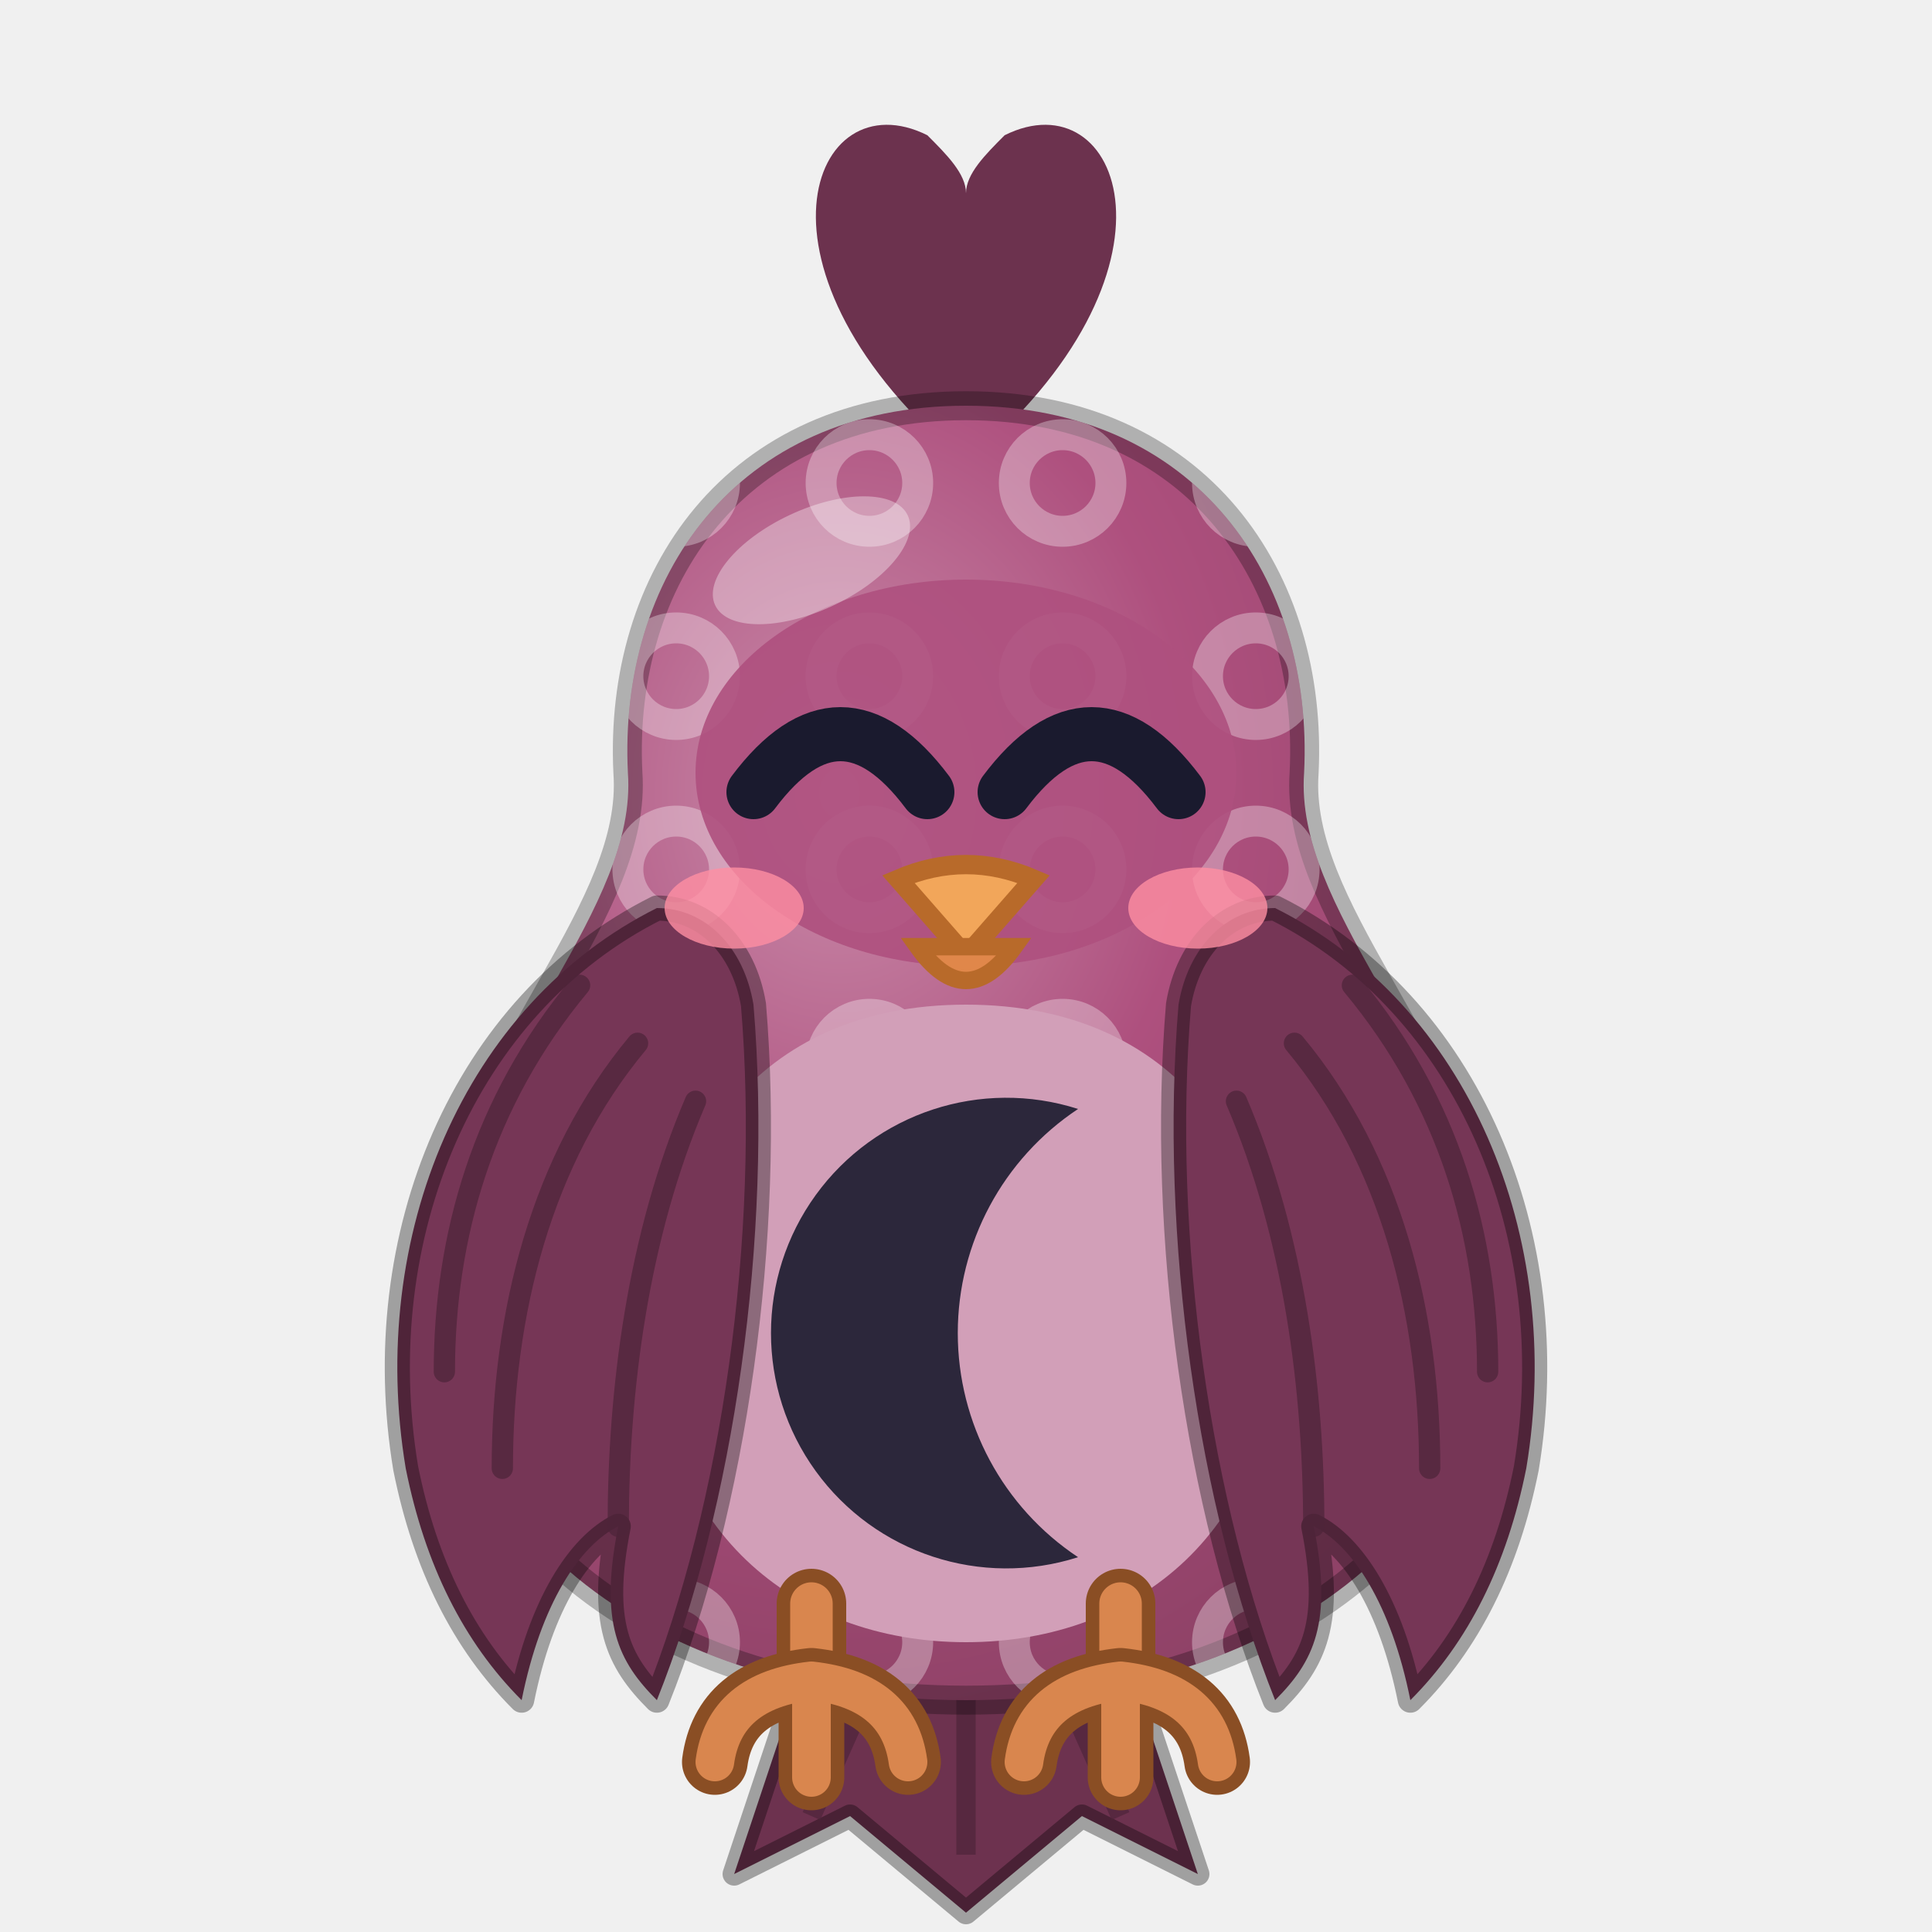
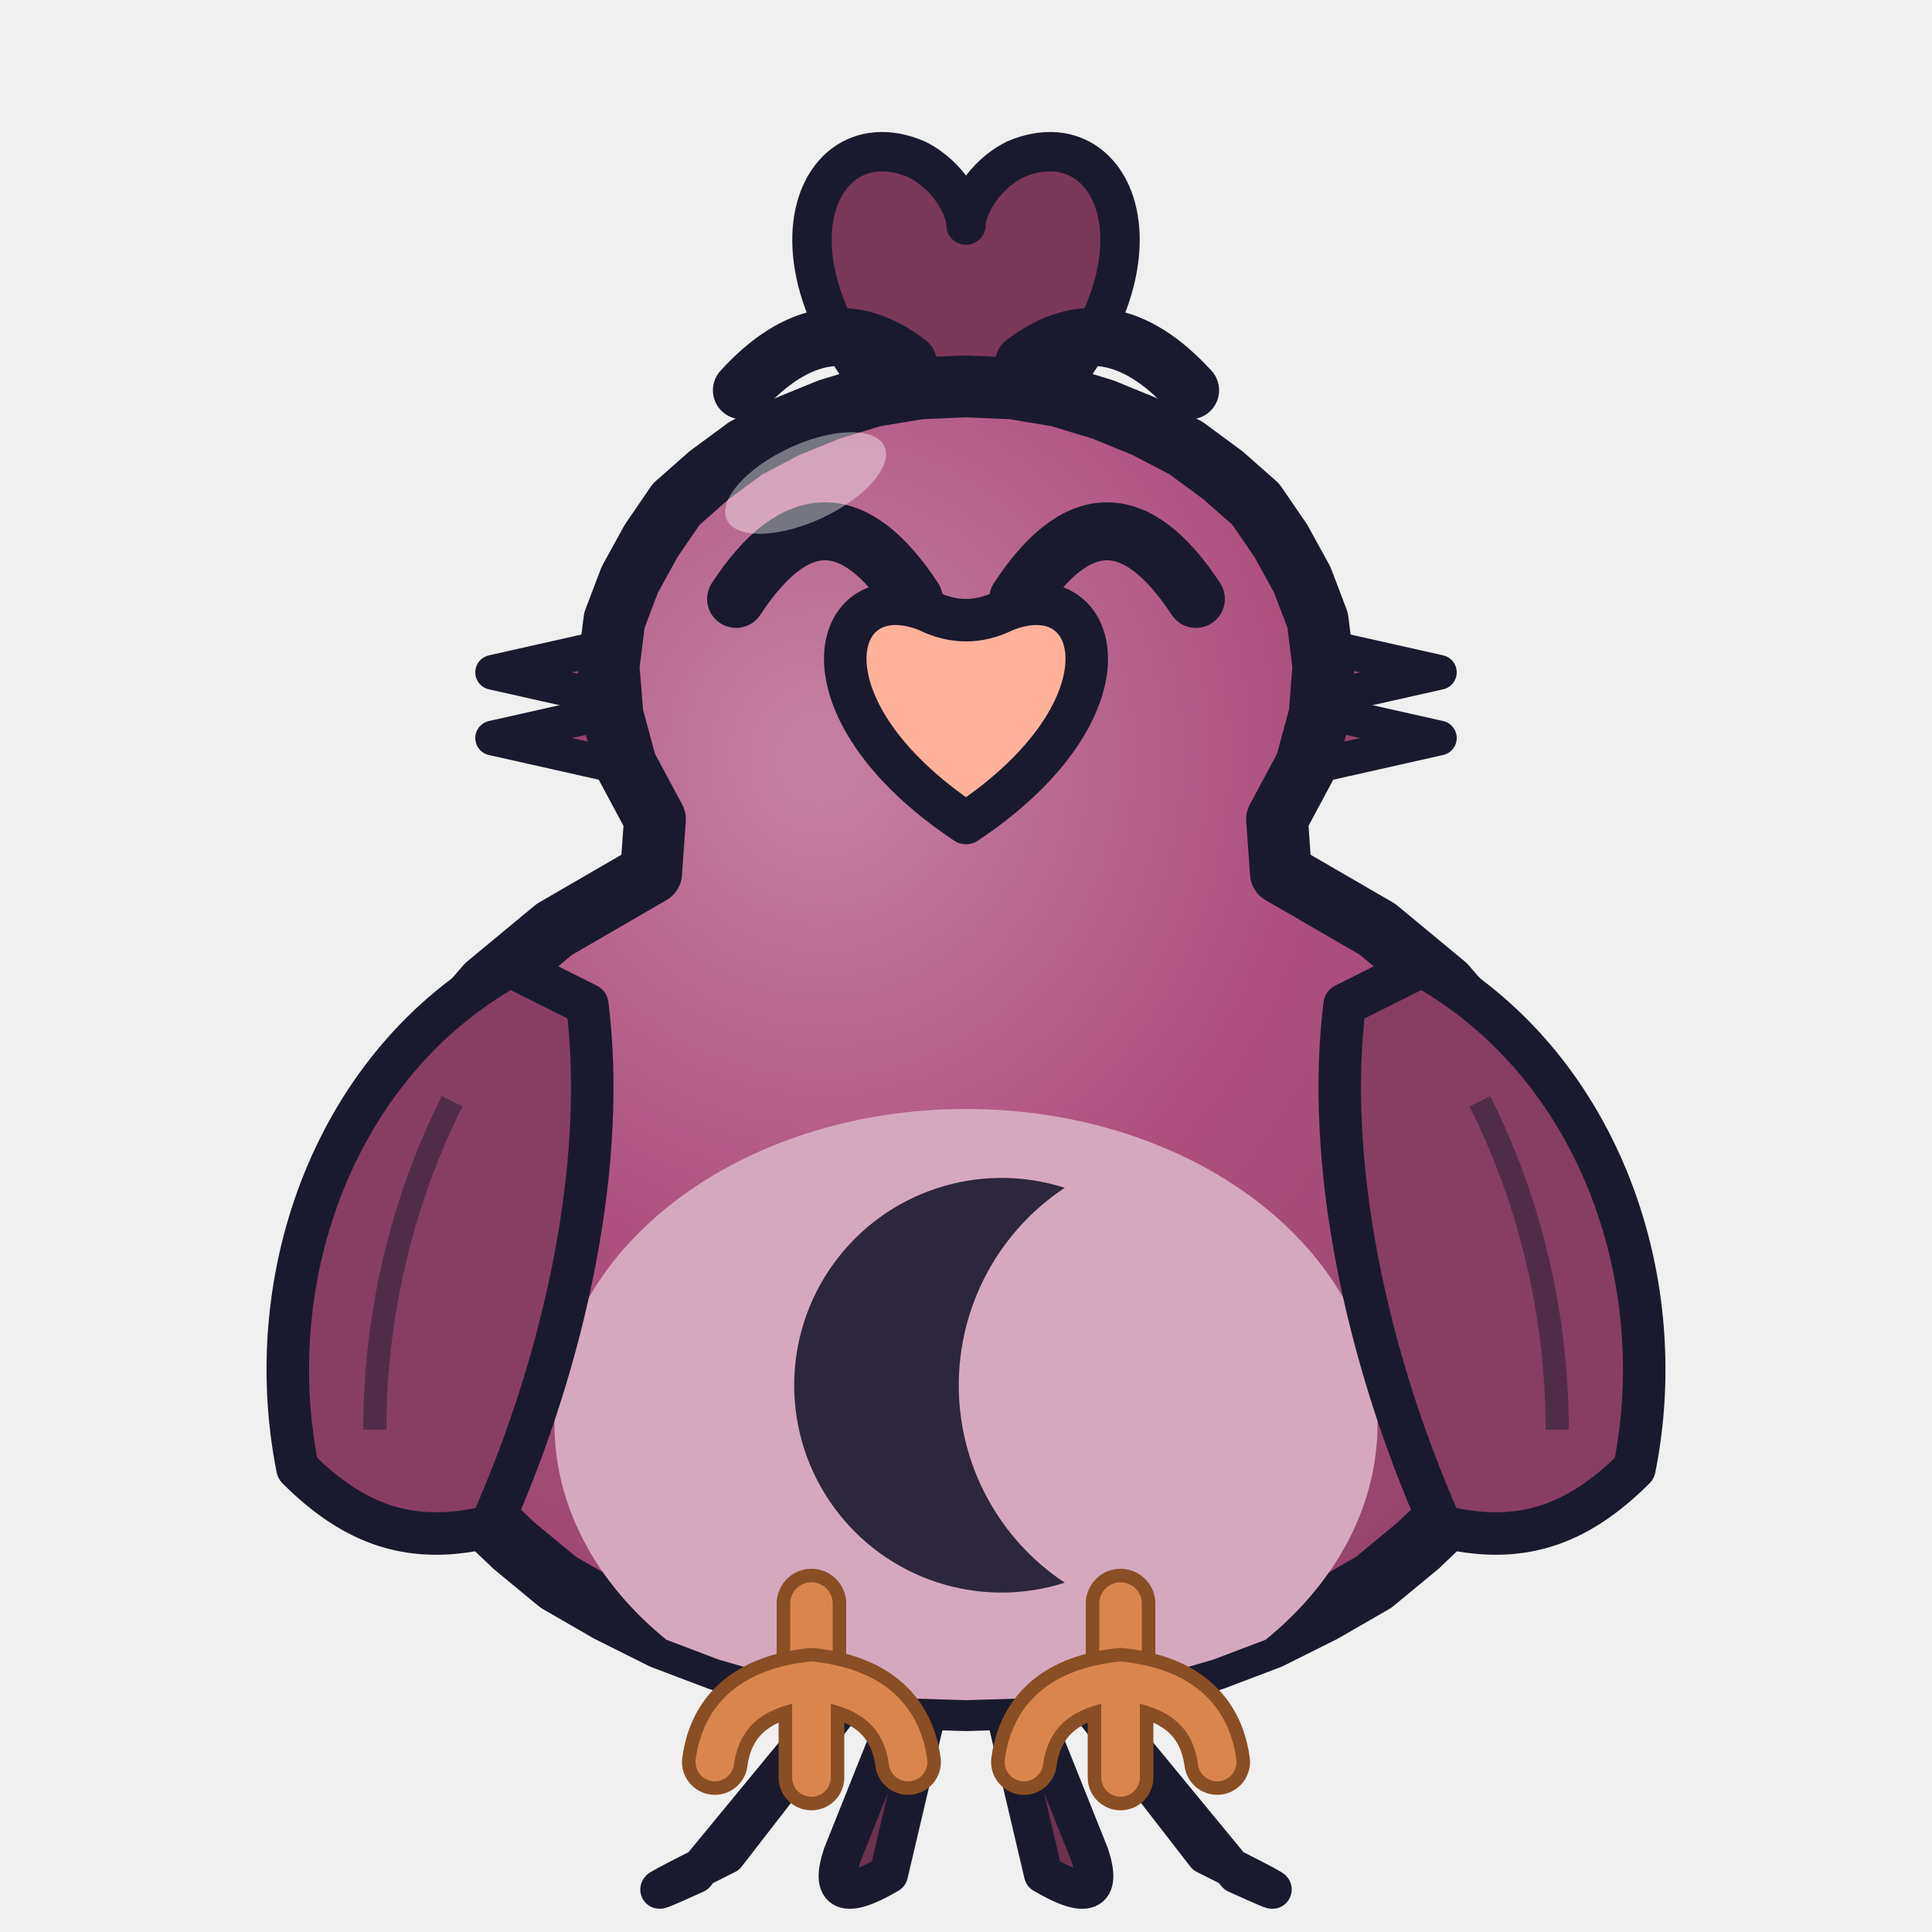
- <svg xmlns="http://www.w3.org/2000/svg" viewBox="0 0 100 100" data-color="pink" data-expr="happy" data-frame="fold" data-ver="4">
+ <svg xmlns="http://www.w3.org/2000/svg" viewBox="0 0 100 100" data-color="pink" data-expr="happy" data-frame="fold" data-ver="5" data-character="복숭">
  <defs>
-     <radialGradient id="bpink" cx="38%" cy="30%" r="75%">
-       <stop offset="0" stop-color="#CA8DAB" />
-       <stop offset=".45" stop-color="#AE507E" />
-       <stop offset="1" stop-color="#8F4267" />
+     <radialGradient id="gpink" cx="38%" cy="28%" r="80%">
+       <stop offset="0" stop-color="#C581A2" />
+       <stop offset=".5" stop-color="#AE507E" />
+       <stop offset="1" stop-color="#94446B" />
    </radialGradient>
-     <pattern id="ptpink" width="10" height="10" patternUnits="userSpaceOnUse">
-       <g opacity=".32">
-         <circle cx="5" cy="5" r="2.5" fill="none" stroke="#FFFFFF" stroke-width="1.6" />
-       </g>
-     </pattern>
-     <clipPath id="cbpink">
-       <path d="M50 21 C62 21 68 30 67.5 40 C67 47 75 54 77 64 C79 78 67 88 50 88 C33 88 21 78 23 64 C25 54 33 47 32.5 40 C32 30 38 21 50 21Z" />
+     <clipPath id="cpink">
+       <path d="M50 20 52.4 20.1 54.8 20.5 57.1 21.2 59.3 22.1 61.4 23.2 63.3 24.6 65 26.1 66.3 28 67.4 30 68.2 32.1 68.5 34.5 68.3 37 67.6 39.6 66.1 42.4 66.3 45.2 71.3 48.1 74.8 51 77.4 54 79.1 57 80.3 59.9 80.9 62.8 81 65.6 80.6 68.4 79.9 71 78.8 73.5 77.3 75.9 75.5 78 73.4 80 71.1 81.9 68.5 83.4 65.7 84.8 62.8 85.9 59.7 86.8 56.5 87.5 53.3 87.9 50 88 46.7 87.9 43.5 87.5 40.3 86.8 37.2 85.9 34.3 84.8 31.5 83.4 28.9 81.9 26.6 80 24.5 78 22.7 75.9 21.2 73.5 20.1 71 19.4 68.4 19 65.6 19.1 62.8 19.7 59.9 20.9 57 22.6 54 25.2 51 28.7 48.1 33.7 45.2 33.9 42.4 32.4 39.6 31.7 37 31.5 34.5 31.8 32.1 32.6 30 33.7 28 35 26.1 36.7 24.6 38.6 23.2 40.7 22.1 42.9 21.2 45.2 20.5 47.6 20.1Z" />
    </clipPath>
  </defs>
-   <path d="M43 82 L38 97 L44 94 L50 99 L56 94 L62 97 L57 82Z" fill="#6D324F" stroke="#0005" stroke-width="1.2" stroke-linejoin="round" />
-   <path d="M50 86 V96 M46 85 L42 94 M54 85 L58 94" fill="none" stroke="#4E2439" stroke-width="1" opacity=".7" />
-   <g class="crest" transform="translate(0 -8)">
-     <path d="M50 32 C38 22 42 12 48 15 C49 16 50 17 50 18 C50 17 51 16 52 15 C58 12 62 22 50 32z" fill="#6C324E" />
+   <path d="M50 80 L36 97 Q31.6 99 37.6 96Z" fill="#6C324E" stroke="#1A1A2E" stroke-width="2" stroke-linejoin="round" />
+   <path d="M50 80 L64 97 Q68.4 99 62.4 96Z" fill="#6C324E" stroke="#1A1A2E" stroke-width="2" stroke-linejoin="round" />
+   <path d="M50 80 L46 97 Q42.6 99 43.6 96Z" fill="#6C324E" stroke="#1A1A2E" stroke-width="2" stroke-linejoin="round" />
+   <path d="M50 80 L54 97 Q57.4 99 56.4 96Z" fill="#6C324E" stroke="#1A1A2E" stroke-width="2" stroke-linejoin="round" />
+   <g transform="translate(50 21) scale(.85)">
+     <path d="M0 4 C-14 -6 -10 -18 -3 -15 C-1 -14 0 -12 0 -11 C0 -12 1 -14 3 -15 C10 -18 14 -6 0 4Z" fill="#7A3858" stroke="#1A1A2E" stroke-width="2.4" stroke-linejoin="round" />
  </g>
-   <path d="M50 21 C62 21 68 30 67.5 40 C67 47 75 54 77 64 C79 78 67 88 50 88 C33 88 21 78 23 64 C25 54 33 47 32.5 40 C32 30 38 21 50 21Z" fill="url(#bpink)" stroke="#0004" stroke-width="1.5" />
-   <rect x="18" y="18" width="64" height="72" fill="url(#ptpink)" clip-path="url(#cbpink)" />
-   <ellipse cx="50" cy="40" rx="14" ry="10" fill="#AE507E" opacity=".9" />
-   <path d="M50 52 C61 52 66 60 66 69 C66 79 59 85 50 85 C41 85 34 79 34 69 C34 60 39 52 50 52Z" fill="#D29FB8" />
-   <g transform="translate(50 69) scale(.58) translate(-50 -50)">
+   <path d="M33.5 33 L25.5 34.8 L33.5 36.6Z" fill="#96456C" stroke="#1A1A2E" stroke-width="1.8" stroke-linejoin="round" />
+   <path d="M33.5 36.4 L25.5 38.2 L33.5 40Z" fill="#96456C" stroke="#1A1A2E" stroke-width="1.8" stroke-linejoin="round" />
+   <path d="M66.5 33 L74.5 34.8 L66.5 36.6Z" fill="#96456C" stroke="#1A1A2E" stroke-width="1.8" stroke-linejoin="round" />
+   <path d="M66.5 36.4 L74.5 38.2 L66.5 40Z" fill="#96456C" stroke="#1A1A2E" stroke-width="1.8" stroke-linejoin="round" />
+   <path d="M50 20 52.4 20.1 54.8 20.5 57.1 21.2 59.3 22.1 61.4 23.2 63.3 24.6 65 26.1 66.3 28 67.4 30 68.2 32.1 68.5 34.5 68.3 37 67.6 39.6 66.1 42.4 66.3 45.2 71.3 48.1 74.8 51 77.4 54 79.1 57 80.3 59.9 80.9 62.8 81 65.6 80.6 68.4 79.9 71 78.8 73.5 77.3 75.9 75.5 78 73.4 80 71.1 81.9 68.5 83.4 65.7 84.8 62.8 85.9 59.7 86.8 56.5 87.5 53.3 87.9 50 88 46.7 87.9 43.5 87.5 40.3 86.8 37.2 85.9 34.3 84.8 31.5 83.4 28.9 81.9 26.6 80 24.5 78 22.7 75.9 21.2 73.5 20.1 71 19.4 68.4 19 65.6 19.1 62.8 19.7 59.9 20.9 57 22.6 54 25.2 51 28.7 48.1 33.7 45.2 33.9 42.4 32.4 39.6 31.7 37 31.5 34.5 31.8 32.1 32.6 30 33.7 28 35 26.1 36.7 24.6 38.6 23.2 40.7 22.1 42.9 21.2 45.2 20.5 47.6 20.1Z" fill="url(#gpink)" stroke="#1A1A2E" stroke-width="3.2" stroke-linejoin="round" />
+   <g clip-path="url(#cpink)">
+     <ellipse cx="50" cy="73.7" rx="21.3" ry="16.3" fill="#D6A8BE" />
+   </g>
+   <g transform="translate(50 71.7) scale(0.511) translate(-50 -50)">
    <path d="M60 30 A21 21 0 1 0 60 70 A24 24 0 0 1 60 30z" fill="#1A1A2E" fill-opacity=".9" />
  </g>
  <g class="wing wing-l">
-     <path class="wing-shape" d="M34 47 C24 52 19 64 21 76 C22 81 24 85 27 88 C28 83 30 80 32 79 C31 84 32 86 34 88 C38 78 40 64 39 52 C38.5 49 36.5 47 34 47Z" fill="#763656" stroke="#0005" stroke-width="1.3" stroke-linejoin="round" />
-     <path d="M33 54 C28 60 26 68 26 76 M36 57 C33 64 32 72 32 79 M30 51 C25 57 23 64 23 71" fill="none" stroke="#4E2439" stroke-width="1.1" stroke-linecap="round" opacity=".75" />
+     <g transform="translate(-7.6 0)">
+       <path d="M34 50 C25 55 21 66 23 76 C26 79 29 80 33 79 C37 70 39 60 38 52Z" fill="#883E62" stroke="#1A1A2E" stroke-width="2.2" stroke-linejoin="round" />
+       <path d="M31 57 C28 63 27 69 27 74" fill="none" stroke="#1A1A2E" stroke-width="1.2" opacity=".5" />
+     </g>
  </g>
  <g class="wing wing-r" transform="translate(100 0) scale(-1 1)">
-     <path class="wing-shape" d="M34 47 C24 52 19 64 21 76 C22 81 24 85 27 88 C28 83 30 80 32 79 C31 84 32 86 34 88 C38 78 40 64 39 52 C38.5 49 36.5 47 34 47Z" fill="#763656" stroke="#0005" stroke-width="1.3" stroke-linejoin="round" />
-     <path d="M33 54 C28 60 26 68 26 76 M36 57 C33 64 32 72 32 79 M30 51 C25 57 23 64 23 71" fill="none" stroke="#4E2439" stroke-width="1.1" stroke-linecap="round" opacity=".75" />
+     <g transform="translate(-7.6 0)">
+       <path d="M34 50 C25 55 21 66 23 76 C26 79 29 80 33 79 C37 70 39 60 38 52Z" fill="#883E62" stroke="#1A1A2E" stroke-width="2.2" stroke-linejoin="round" />
+       <path d="M31 57 C28 63 27 69 27 74" fill="none" stroke="#1A1A2E" stroke-width="1.2" opacity=".5" />
+     </g>
  </g>
  <path d="M42 83 V87" stroke="#8A4E24" stroke-width="3.6" stroke-linecap="round" />
  <path d="M42 83 V87" stroke="#D9864E" stroke-width="2.2" stroke-linecap="round" />
  <g fill="none" stroke-linecap="round">
    <path d="M42 87 q-4.5 .5 -5 4.2 M42 87 q0 2.5 0 5 M42 87 q4.5 .5 5 4.2" stroke="#8A4E24" stroke-width="3.4" />
    <path d="M42 87 q-4.5 .5 -5 4.2 M42 87 q0 2.5 0 5 M42 87 q4.5 .5 5 4.2" stroke="#D9864E" stroke-width="2" />
  </g>
  <path d="M58 83 V87" stroke="#8A4E24" stroke-width="3.6" stroke-linecap="round" />
  <path d="M58 83 V87" stroke="#D9864E" stroke-width="2.2" stroke-linecap="round" />
  <g fill="none" stroke-linecap="round">
    <path d="M58 87 q-4.5 .5 -5 4.2 M58 87 q0 2.5 0 5 M58 87 q4.5 .5 5 4.2" stroke="#8A4E24" stroke-width="3.4" />
    <path d="M58 87 q-4.5 .5 -5 4.2 M58 87 q0 2.5 0 5 M58 87 q4.5 .5 5 4.2" stroke="#D9864E" stroke-width="2" />
  </g>
-   <path d="M39 41 q4.5 -6 9 0 M52 41 q4.5 -6 9 0" fill="none" stroke="#1A1A2E" stroke-width="2.8" stroke-linecap="round" />
-   <path d="M46.5 45.5 Q50 44 53.5 45.5 L50 49.5Z" fill="#F2A65A" stroke="#B86A2A" stroke-width="1" />
-   <path d="M47.5 49 Q50 52.5 52.5 49Z" fill="#E0874A" stroke="#B86A2A" stroke-width=".9" />
-   <ellipse cx="38" cy="47" rx="3.6" ry="2.1" fill="#FF8FA3" opacity="0.8" />
-   <ellipse cx="62" cy="47" rx="3.6" ry="2.1" fill="#FF8FA3" opacity="0.8" />
-   <ellipse cx="42" cy="29" rx="5.5" ry="2.6" fill="#fff" opacity=".35" transform="rotate(-25 42 29)" />
+   <path d="M38.4 20.2 Q42.7 15.5 47 18.8" fill="none" stroke="#1A1A2E" stroke-width="3" stroke-linecap="round" />
+   <path d="M61.6 20.2 Q57.3 15.5 53 18.8" fill="none" stroke="#1A1A2E" stroke-width="3" stroke-linecap="round" />
+   <path d="M38.1 31 Q42.7 24 47.3 31" fill="none" stroke="#1A1A2E" stroke-width="3" stroke-linecap="round" />
+   <path d="M52.7 31 Q57.3 24 61.9 31" fill="none" stroke="#1A1A2E" stroke-width="3" stroke-linecap="round" />
+   <path d="M47 37.6 Q50 42.6 53 37.6Z" fill="#C2185B" stroke="#1A1A2E" stroke-width="2.2" stroke-linejoin="round" />
+   <path d="M50 42.6 C41 36.6 43 29.6 48 31.6 Q50 32.6 52 31.6 C57 29.6 59 36.6 50 42.6Z" fill="#FFB199" stroke="#1A1A2E" stroke-width="2.2" stroke-linejoin="round" />
+   <path d="M50 42.6 C41 36.6 43 29.6 48 31.6 Q50 32.6 52 31.6 C57 29.6 59 36.6 50 42.6Z" fill="none" stroke="#fff" stroke-opacity=".0" />
+   <ellipse cx="41.7" cy="25" rx="4.5" ry="2" fill="#fff" opacity=".4" transform="rotate(-25 41.7 25)" />
</svg>
